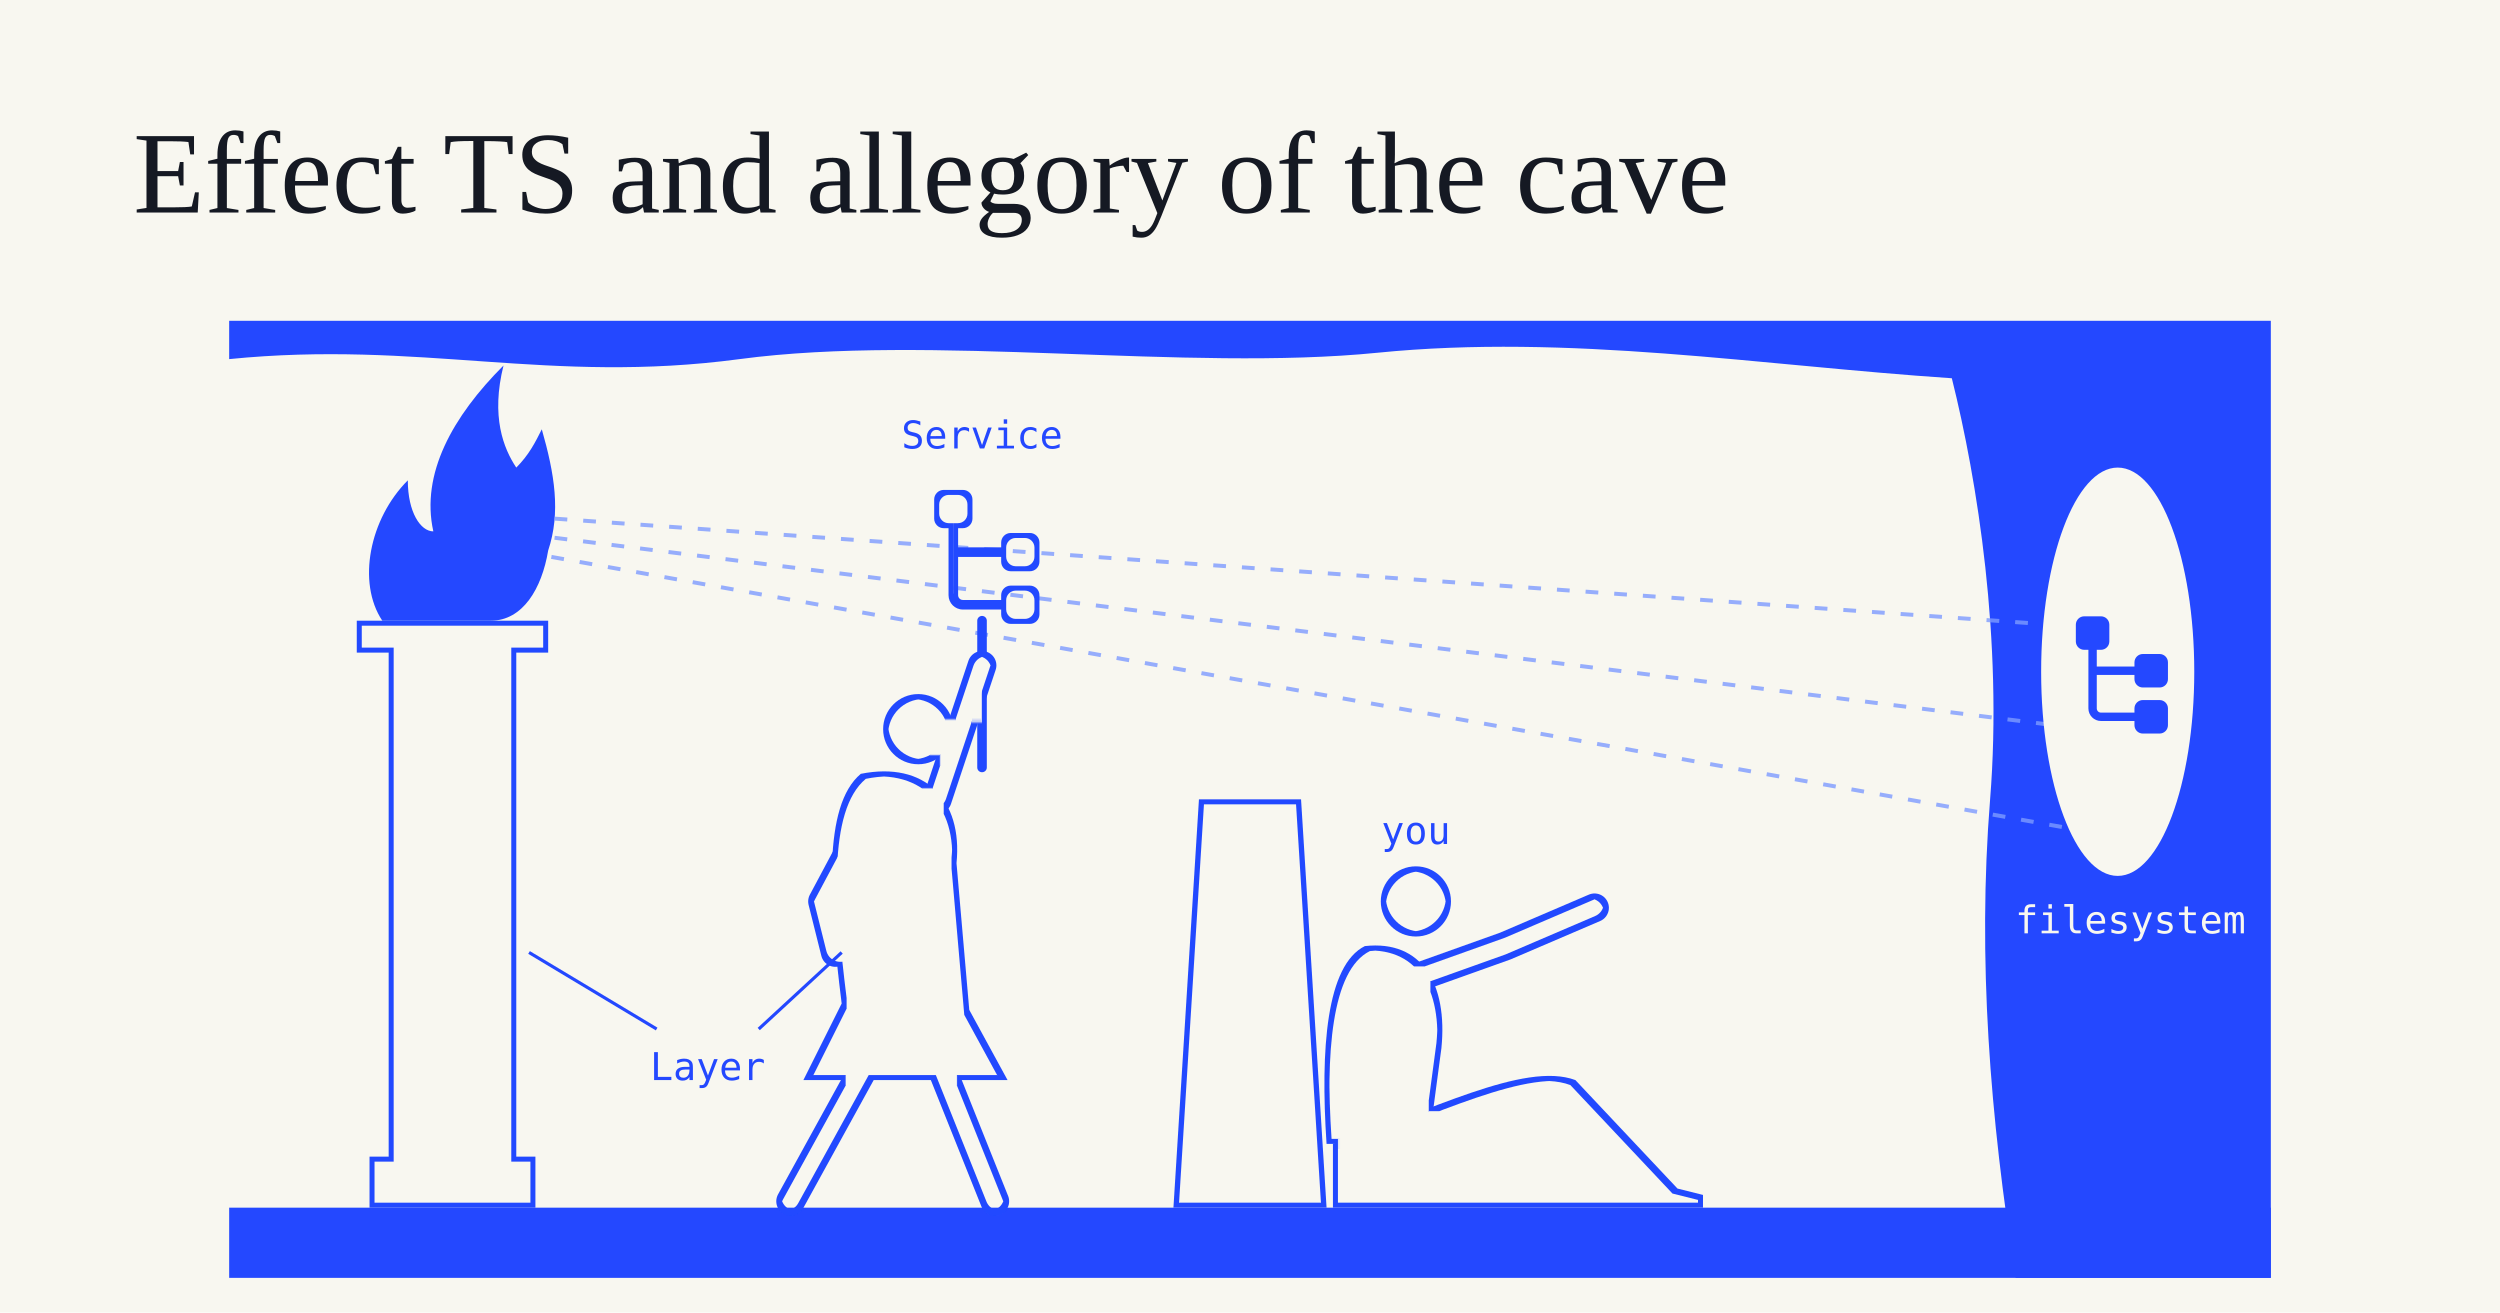
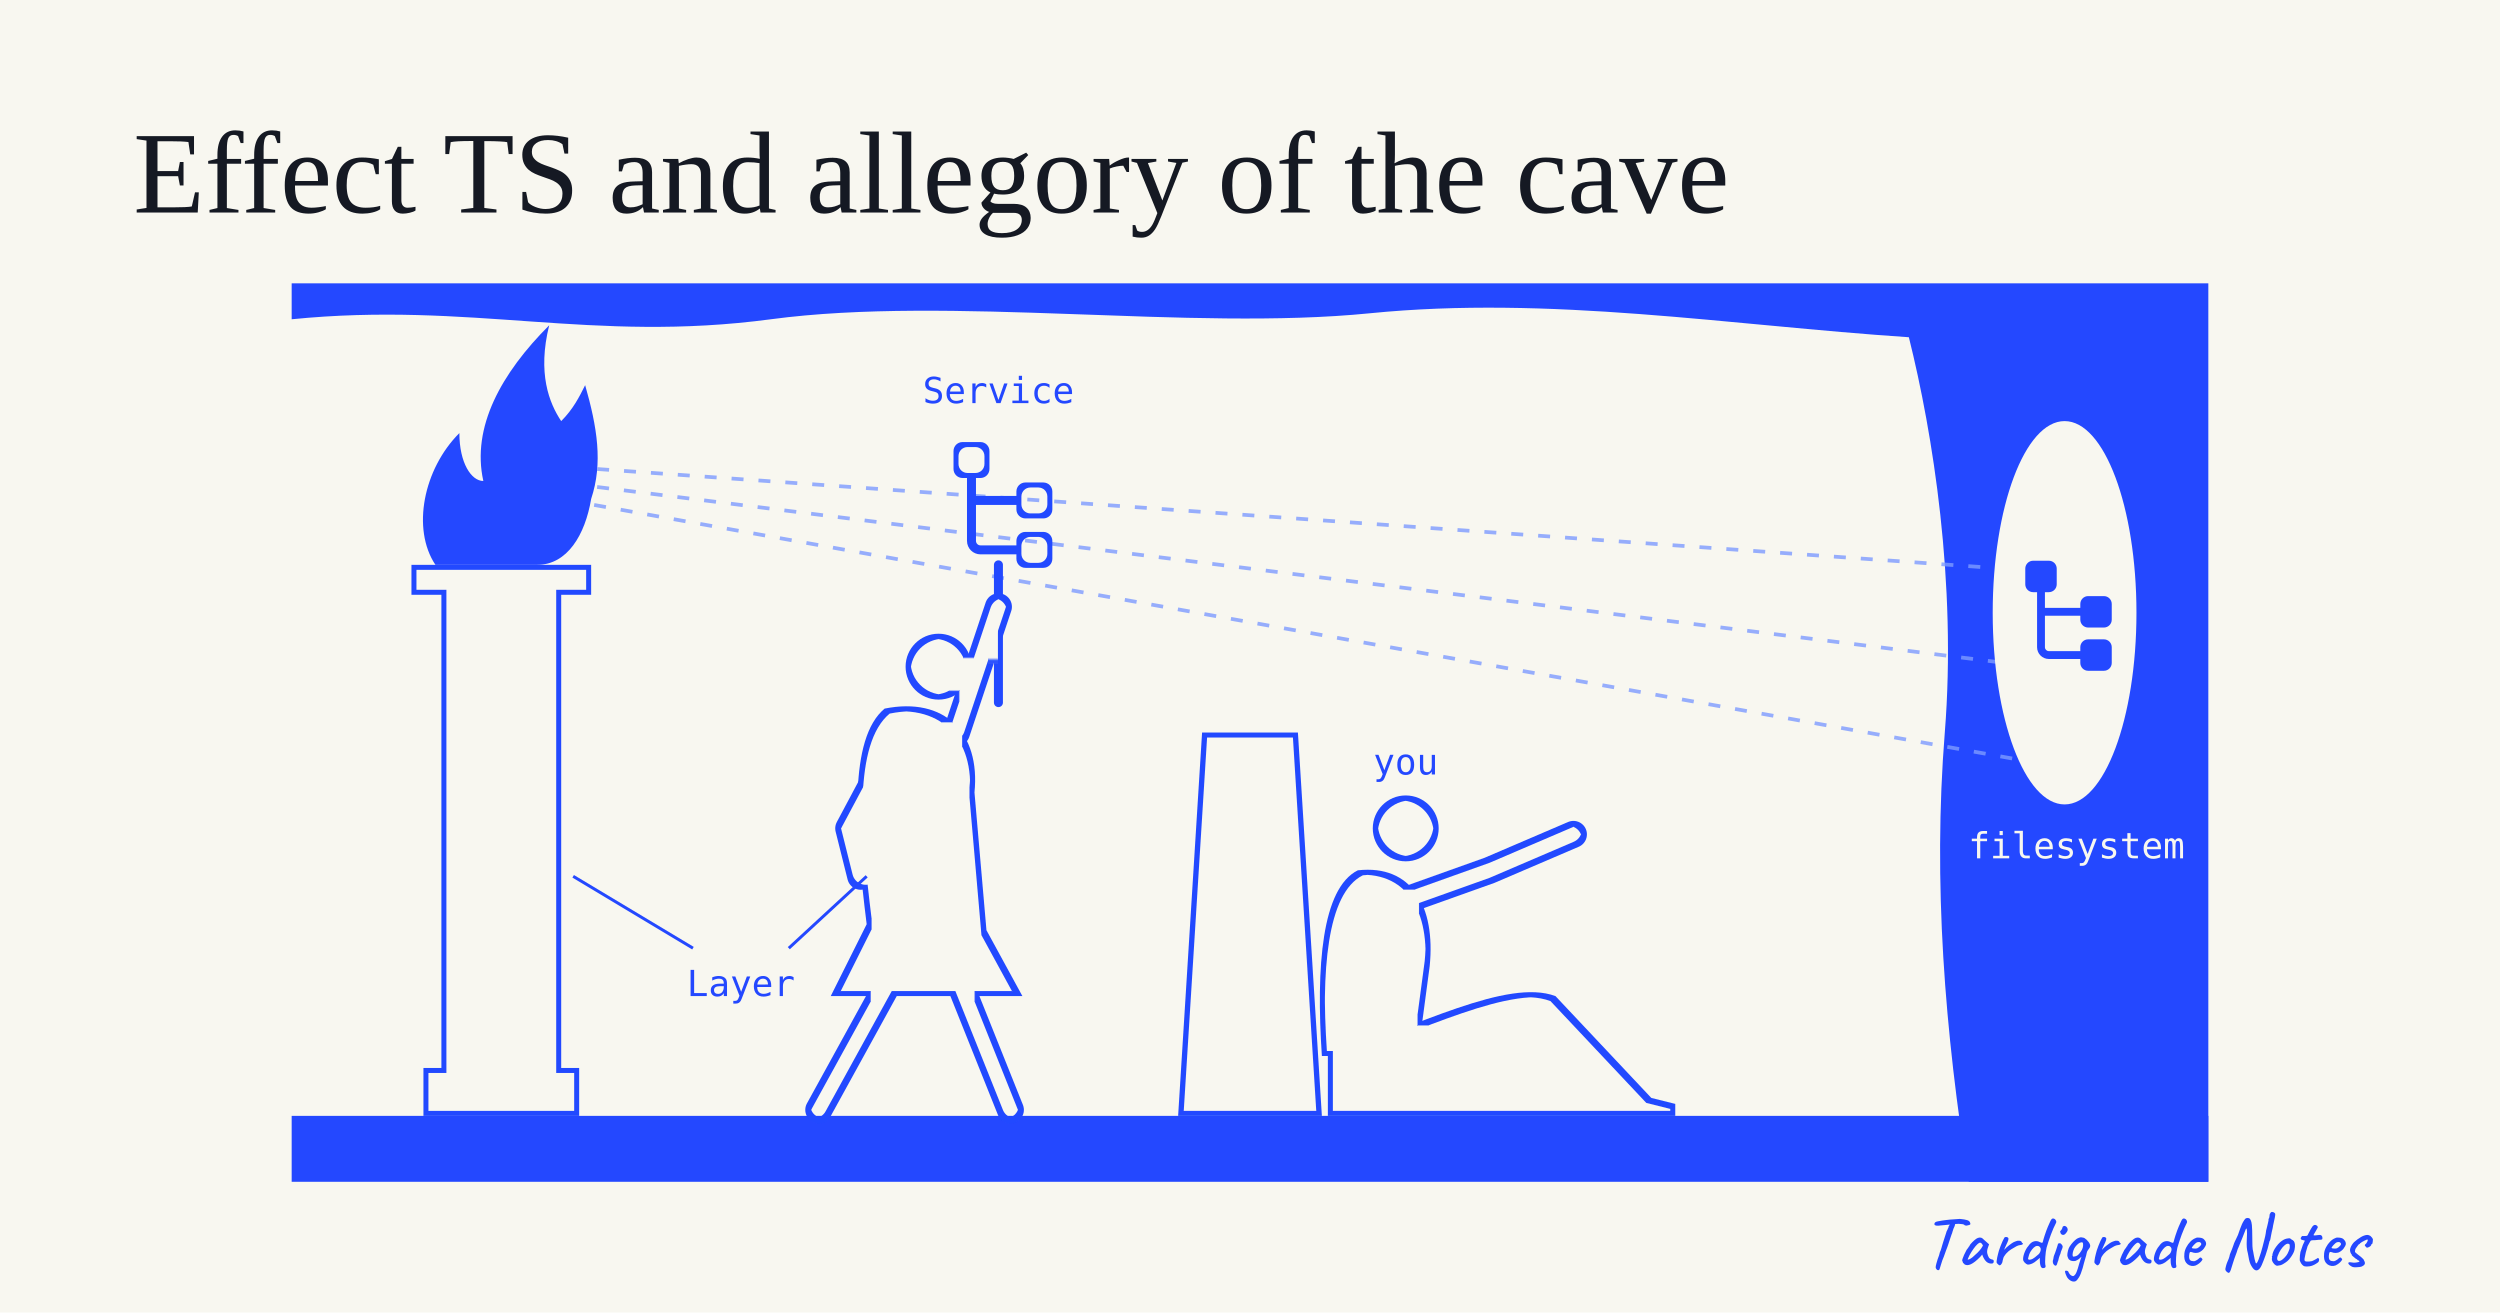
<svg xmlns="http://www.w3.org/2000/svg" width="1200" height="630" viewBox="0 0 1200 630">
  <rect width="1200" height="630" fill="#f8f7f0" />
  <style>
.cave-ink path,.cave-object path,.cave-object circle,.cave-flame{fill:#2448ff}
.cave-object .cave-stick,.cave-object .cave-limb{fill:none;stroke:#2448ff;stroke-linecap:round;stroke-linejoin:round}
.cave-stick{stroke-width:3}.cave-limb{stroke-width:9}
.cave-outline-ink{flood-color:#2448ff}.cave-shape{color:#2448ff}.cave-light{fill:#f8f7f0}
.cave-rays{fill:none;stroke:#7d9bff;stroke-width:1.25;stroke-dasharray:4 5;opacity:.8}
.cave-labels text{fill:#2448ff;font:12px monospace}.cave-labels path{fill:none;stroke:#2448ff;stroke-width:1}
.cave-labels .cave-label-on-rock{fill:#f8f7f0}
</style>
  <text x="64" y="102" fill="#151923" font-family="Georgia,Times New Roman,serif" font-size="56" font-weight="400">Effect TS and allegory of the cave</text>
-   <svg x="110" y="154" width="980" height="459.375" class="cave-diagram" viewBox="0 0 640 300" role="img" aria-label="Plato's cave. A torch burns on a column. A carrier holds a file tree up on a stick behind a low wall, and its shadow falls on the cave wall, where a seated prisoner points at it.">
+   <svg x="140" y="136" width="920" height="431.25" class="cave-diagram" viewBox="0 0 640 300" role="img" aria-label="Plato's cave. A torch burns on a column. A carrier holds a file tree up on a stick behind a low wall, and its shadow falls on the cave wall, where a seated prisoner points at it.">
    <defs>
      <filter id="_R_0_">
        <feMorphology in="SourceAlpha" operator="erode" radius="1.5" result="inner" />
        <feComposite in="SourceAlpha" in2="inner" operator="out" result="edge" />
        <feFlood class="cave-outline-ink" />
        <feComposite in2="edge" operator="in" />
      </filter>
    </defs>
    <g class="cave-ink">
      <path d="M0 0H640V300H560C552 250 548 200 552 150C556 100 548 50 540 18C480 14 420 4 360 10S220 4 160 12 60 6 0 12Z" />
      <path d="M0 278H640V300H0Z" />
    </g>
    <path class="cave-flame" d="M48 94C40 82 44 62 56 50C56 60 60 66 64 66C60 48 70 30 86 14C82 30 86 40 90 46C94 42 96 38 98 34C102 48 104 60 100 72C98 84 92 94 82 94Z" />
    <path class="cave-rays" d="M102 62L582 96M102 68L582 128M101 74L582 160" />
    <ellipse class="cave-light" cx="592" cy="110" rx="24" ry="64" />
    <svg width="42" height="42" fill="currentColor" viewBox="0 0 256 256" class="cave-shape" x="571" y="90">
      <path d="M160,136v-8H88v64a8,8,0,0,0,8,8h64v-8a16,16,0,0,1,16-16h32a16,16,0,0,1,16,16v32a16,16,0,0,1-16,16H176a16,16,0,0,1-16-16v-8H96a24,24,0,0,1-24-24V80H64A16,16,0,0,1,48,64V32A16,16,0,0,1,64,16H96a16,16,0,0,1,16,16V64A16,16,0,0,1,96,80H88v32h72v-8a16,16,0,0,1,16-16h32a16,16,0,0,1,16,16v32a16,16,0,0,1-16,16H176A16,16,0,0,1,160,136Z" />
    </svg>
    <g class="cave-object" filter="url(#_R_0_)">
      <path d="M44 278V262H96V278ZM50 262V104H90V262ZM40 104V94H100V104Z" />
      <path d="M296 278L304 150H336L344 278Z" />
      <path class="cave-stick" d="M236 140V94" />
      <svg width="48" height="48" fill="currentColor" viewBox="0 0 256 256" class="cave-shape" x="212" y="50">
        <path d="M160,136v-8H88v64a8,8,0,0,0,8,8h64v-8a16,16,0,0,1,16-16h32a16,16,0,0,1,16,16v32a16,16,0,0,1-16,16H176a16,16,0,0,1-16-16v-8H96a24,24,0,0,1-24-24V80H64A16,16,0,0,1,48,64V32A16,16,0,0,1,64,16H96a16,16,0,0,1,16,16V64A16,16,0,0,1,96,80H88v32h72v-8a16,16,0,0,1,16-16h32a16,16,0,0,1,16,16v32a16,16,0,0,1-16,16H176A16,16,0,0,1,160,136Z" />
      </svg>
      <g transform="translate(210 278)">
        <circle cx="6" cy="-150" r="11" />
        <path d="M-12-136C8-140 20-128 18-108L22-62 34-40H-30L-18-64C-22-96-24-126-12-136Z" />
        <path class="cave-limb" d="M12-128 26-170M-8-126-24-96-20-80M-12-42-34-2M14-42 30-2" />
      </g>
      <g transform="translate(366 278)">
        <circle cx="6" cy="-96" r="11" />
        <path d="M-10-82C8-84 16-70 14-50L10-20H-22C-24-50-22-76-10-82Z" />
        <path d="M-20-20C10-30 40-46 56-40L88-6 96-4V0H-20Z" />
        <path class="cave-limb" d="M6-72 34-82 62-94M-8-70-18-40-14-22" />
      </g>
    </g>
    <g class="cave-labels">
      <text x="236" y="40" text-anchor="middle">Service</text>
      <path d="M134 222L94 198M166 222L192 198" />
      <text x="150" y="238" text-anchor="middle">Layer</text>
      <text class="cave-label-on-rock" x="596" y="192" text-anchor="middle">filesystem</text>
      <text x="372" y="164" text-anchor="middle">you</text>
    </g>
  </svg>
+   <g fill="#2448ff" transform="translate(922.412 608) scale(0.036 -0.036)" role="img" aria-label="Tardigrade Notes">
+     <path d="M218 -47Q206.667 -47.333 196 -32.667Q185.333 -18.0 186.333 -6.0Q187.333 10.0 195.333 40.0Q203.333 70.0 213.333 101.0Q223.333 132.0 231.333 150.0Q235.333 166.0 238.833 178.5Q242.333 191.0 243.333 195.0Q246.333 199.0 252.833 216.0Q259.333 233.0 263.333 249.0Q265.333 257.0 271.833 279.5Q278.333 302.0 287.833 332.0Q297.333 362.0 306.833 391.0Q316.333 420.0 323.333 442.0Q330.333 464.0 332.333 471.0Q340.333 483.0 344.333 494.0Q348.333 505.0 349.333 509.0Q355.333 513.0 356.333 519.5Q357.333 526.0 357.333 530.0Q357.333 535.0 360.833 538.0Q364.333 541.0 364.333 545.0Q368.333 548.0 369.333 551.667Q370.333 555.334 375.333 560.334L380.333 583.0L449.333 584.0Q447.333 572.0 443.333 554.5Q439.333 537.0 424.333 508.0Q419.333 488.0 412.833 472.0Q406.333 456.0 407.333 451.0Q405.333 449.0 398.833 431.0Q392.333 413.0 383.833 387.0Q375.333 361.0 366.833 335.0Q358.333 309.0 351.833 289.5Q345.333 270.0 343.333 265.0Q335.333 249.0 325.333 218.0Q315.333 187.0 295.333 134.0Q287.333 118.0 275.833 86.0Q264.333 54.0 257.333 28.0Q246.333 -11.0 240.5 -27Q234.666 -43 230.333 -45.167Q226 -47.333 218 -47ZM226.333 546.334Q194 544.334 180.167 551.667Q166.333 559.0 170.333 575.0Q173.333 587.0 183.833 593.833Q194.333 600.667 217.333 604.667Q228.333 606.667 245.833 609.667Q263.333 612.667 279.333 615.667Q312.333 619.667 333.833 622.667Q355.333 625.667 378.333 627.667Q401.333 629.667 436.333 631.667Q465.333 633.667 485.833 635.167Q506.333 636.667 506.333 636.667Q509.333 636.667 527.333 634.667Q545.333 632.667 566.333 629.667Q587.333 626.667 597.333 622.667Q620.333 617.667 632 607.333Q643.666 597.0 647.666 580.0Q650.666 568.0 647.666 564.167Q644.666 560.333 636.666 556.333Q613.666 549.333 601.5 547.834Q589.333 546.334 575.333 551.334Q570.333 556.334 563.833 560.334Q557.333 564.334 541.833 566.834Q526.333 569.334 493.333 571.334Q465.333 568.334 444.333 568.334Q423.333 568.334 423.333 563.334L364.333 560.334L315.333 555.334Q305.333 554.334 287.333 552.834Q269.333 551.334 252.333 549.834Q235.333 548.334 226.333 546.334ZM570.666 31Q566.666 39 558.166 44.667Q549.667 50.333 549.667 54.333Q549.667 58.333 547.833 64.167Q546 70.0 542 74.0Q537 80.0 543.667 102.167Q550.333 124.333 565.0 156.667Q579.667 189 598.667 224Q606.667 232 614.667 245Q622.667 258 626.667 262Q626.667 266 629.667 269.5Q632.667 273 636.667 273L639.333 282.333Q640 287 649.769 299Q659.539 311 673.936 325.5Q688.333 340 703.458 353.363Q718.583 366.727 728.666 372.666Q749.666 386.666 772.166 388.333Q794.666 390 810.666 377Q813.666 374 821.833 366.333Q830 358.667 840.833 349.333Q851.666 340.0 861.666 331.0L898.666 298.0L880.86 248.0Q867.999 208.0 874.416 178.0Q880.833 148.0 893.666 126.0Q898.666 115.0 911.833 106.333Q925 97.667 939 95.667Q947 94.667 954 89.667Q961 84.667 961 73.667Q961 59 955.5 51.5Q950 44 940 42Q907 38 878 55Q849 72.001 825 118.001Q821 124.001 814.5 140.501Q808 157.001 807 162.001Q803 157.001 793.5 145.501Q784 134 778 128Q707 56 655.75 32.5Q604.501 9 570.666 31ZM612.999 96Q615.332 91 634.666 98.833Q653.999 106.666 678.999 126.666Q712.999 155.666 743.333 185.333Q773.667 215 794.667 245L816.667 281Q806.667 304 796.333 312Q786 320 778 320Q765 320 742 298.5Q718.999 277.0 692.166 239.833Q665.333 202.666 638.666 155Q627.666 134.333 620.333 115.166Q612.999 96 612.999 96ZM1017.0 32.333Q1008.0 39.333 1002.167 47.667Q996.334 56.0 999.334 76.0Q1002.334 104.0 1007.334 125.5Q1012.334 147.0 1019.334 175.0Q1021.334 187.0 1030.429 216.0Q1039.525 245.0 1052.929 279.0Q1066.334 313.0 1080 343.5Q1093.667 374.0 1103.667 389.0Q1112.667 396.333 1127.5 395.667Q1142.333 395 1150.333 387Q1161.333 378 1155 355.5Q1148.667 333 1125.333 285.333Q1115.666 263.333 1109.166 249.833Q1102.666 236.333 1102.333 231.833Q1102 227.333 1109.0 231Q1115.0 242 1131.0 256.5Q1147.0 271 1165.0 285Q1183.0 299 1199.0 310Q1215.0 321 1221.0 324Q1229.0 329 1239.5 332.5Q1250.0 336 1254.0 338Q1277.0 349 1302.167 346.167Q1327.333 343.333 1333.333 328.333Q1334.333 320.333 1339.833 316.333Q1345.333 312.333 1345.333 312.333Q1349.333 312.333 1349.833 309.333Q1350.333 306.333 1350.333 306.333Q1350.333 299.333 1338.833 294Q1327.333 288.667 1311.333 287.667Q1298.333 286.667 1288.333 282.667Q1278.333 278.667 1264.333 272.667Q1226.333 250.667 1193.167 231Q1160 211.333 1128 176.333Q1121 168.333 1113.667 158.667Q1106.333 149.0 1098.333 136.0Q1093.333 131.0 1088.333 114.0Q1083.333 97.0 1079.833 81.5Q1076.333 66.0 1076.333 63.0Q1076.333 63.0 1073.333 53.5Q1070.333 44.0 1063.333 35.0Q1051.333 19.0 1042.167 17.667Q1033.0 16.333 1017.0 32.333ZM1624 -19.0Q1611 -22.0 1601.167 -14.5Q1591.333 -7 1587 4.667Q1579.667 25.333 1576.833 48.5Q1574 71.667 1575 92.001L1576 117.334L1536.333 84.334Q1502.333 53.667 1471.5 40.501Q1440.667 27.334 1416.667 27.334Q1405.667 29.334 1393.167 37.5Q1380.667 45.667 1370.833 56.833Q1361 68.0 1356 78.0Q1350 92.0 1352.5 116.333Q1355 140.667 1364.5 169.667Q1374 198.667 1388.5 226.667Q1403 254.667 1422 275.667Q1455 325.667 1496.667 337.166Q1538.333 348.666 1575.666 327Q1599 316.666 1606 318Q1613 319.333 1617 337.667Q1621 353.667 1625.333 369.333Q1629.667 385.0 1638.667 413.0Q1663.667 489.0 1682.167 532.0Q1700.667 575.0 1715.667 607.0Q1726.667 630.0 1735.333 636.667Q1744 643.333 1752 642.333Q1763 642.333 1774.5 634.333Q1785.999 626.333 1790.999 612.333Q1794.999 603.333 1794.499 595.667Q1793.999 588.0 1787.999 577.0Q1774.999 553.0 1757.499 513.5Q1739.999 474.0 1722.499 427.0Q1704.999 380.0 1689.999 334.0Q1674.999 288.0 1664.999 253.0Q1658.999 231.0 1654.833 197.0Q1650.666 163.0 1648.166 127.5Q1645.666 92.0 1645.666 64.5Q1645.666 37.0 1647.666 29.0Q1653.666 9.0 1651.333 -1.0Q1649 -11.0 1642 -14.5Q1635 -18.0 1624 -19.0ZM1456.333 95.333Q1470.333 99 1483 106.666Q1495.666 114.333 1510.666 125.333Q1540.666 148.333 1559.833 166.667Q1579 185 1586.333 219.333Q1589.333 237 1584.167 248.334Q1579.0 259.667 1567.333 269.667Q1555.667 278 1536.333 276.5Q1517 275 1495 255Q1471 233 1450.333 198.667Q1429.666 164.333 1418.666 110.333Q1416.666 100.333 1425 95Q1433.333 89.667 1456.333 95.333ZM1762.333 27Q1754.333 35 1750.833 48.334Q1747.333 61.667 1748.333 74.833Q1749.333 88.0 1753.333 96.0Q1753.333 104.0 1755.833 108.5Q1758.333 113.0 1757.333 117.0Q1756.333 121.0 1759.333 131.0Q1762.333 141.0 1765.333 150.0Q1772.333 166.0 1780.667 189.5Q1789 213 1796.667 236.5Q1804.333 260 1809.667 277.166Q1815.0 294.333 1816.0 298.333Q1816.0 310.333 1832.0 311.333Q1844.0 315.333 1853.666 308.333Q1863.333 301.333 1873.333 285.333Q1881.333 277.333 1879.333 262.333Q1877.333 247.333 1866.333 223.333Q1862.333 215.333 1856.833 199.167Q1851.333 183.0 1849.333 171.0Q1845.333 163.0 1839.833 148.5Q1834.333 134.0 1830.333 121.0Q1828.333 116.0 1826.333 105.167Q1824.333 94.333 1821.333 82.667Q1818.333 71 1813.333 63Q1804.333 22 1791.833 15Q1779.333 8 1762.333 27ZM1863 431.334Q1856 437.334 1851.5 447.5Q1847 457.667 1846.167 466.334Q1845.333 475 1848 475.667Q1856.667 480.0 1866.5 496.667Q1876.334 513.333 1878.0 526.333Q1878.667 530 1881.833 534.167Q1885 538.333 1889 539.333Q1901 547.333 1915.833 540.667Q1930.666 534 1940.666 518Q1949.666 499 1945.833 484Q1942 469 1924 447Q1909 427 1893 423.834Q1877 420.667 1863 431.334ZM2052 -194Q2024 -205 1993.5 -190.5Q1963 -176 1941 -145Q1937 -139 1930.667 -125.5Q1924.333 -112 1918.833 -97.333Q1913.333 -82.667 1911.5 -71.667Q1909.667 -60.667 1912.667 -58.667Q1916 -53 1925.333 -53Q1934.667 -53.001 1943.666 -56.834Q1952.666 -60.667 1954.666 -66.667Q1957.666 -73.667 1963 -83.501Q1968.333 -93.334 1975.166 -101.501Q1982 -109.667 1986 -112.001Q2002.333 -123.667 2012.667 -125.167Q2023 -126.667 2030 -121.667Q2047 -108.667 2057.167 -88.834Q2067.333 -69 2081.333 -25Q2092.333 12 2102.667 48.667Q2113 85.334 2122 108.334Q2125 120.334 2129.5 128.834Q2134 137.334 2138 141.334H2144Q2122 127.334 2105.667 110.667Q2089.333 94 2063.333 83Q2057.333 76 2033.833 74.5Q2010.333 73 1988.333 80Q1974.333 88 1967.167 93.5Q1960 99 1955.833 107.333Q1951.667 115.667 1945.667 130.667Q1938.667 145.667 1943.667 179.667Q1948.667 213.667 1961.667 247.667Q1973.667 272.667 1996.667 301.667Q2019.667 330.667 2045.667 354.167Q2071.667 377.667 2092.667 383.667Q2100.667 387.667 2113.667 390.5Q2126.666 393.333 2144.666 388.333Q2161.666 386.333 2170.666 380.833Q2179.666 375.333 2199.666 358.333Q2212.666 345.333 2224.666 329.833Q2236.666 314.333 2241.666 300.333Q2248.666 285.333 2246.333 271.167Q2243.999 257 2233.999 244Q2224.999 231 2214.999 218Q2204.999 205 2199.999 182Q2194.999 152 2182.999 114.5Q2171 77 2163 45L2147 -17Q2122 -102 2097 -142.5Q2072 -183 2052 -194ZM2021 134Q2041 135 2057.833 140.833Q2074.666 146.667 2090.333 161.833Q2106 177.0 2123 203.0Q2140 227.0 2147 251.333Q2154 275.667 2152 300.667Q2151 316.667 2145.667 321.667Q2140.333 326.667 2127.333 324.667Q2108.333 321.667 2088 305.833Q2067.666 290 2047.666 264Q2032.666 244 2022.666 216Q2012.666 186 2011.833 162Q2011 138 2021 134ZM2321.0 32.333Q2312.0 39.333 2306.167 47.667Q2300.334 56.0 2303.334 76.0Q2306.334 104.0 2311.334 125.5Q2316.334 147.0 2323.334 175.0Q2325.334 187.0 2334.429 216.0Q2343.525 245.0 2356.929 279.0Q2370.334 313.0 2384 343.5Q2397.667 374.0 2407.667 389.0Q2416.667 396.333 2431.5 395.667Q2446.333 395 2454.333 387Q2465.333 378 2459 355.5Q2452.667 333 2429.333 285.333Q2419.666 263.333 2413.166 249.833Q2406.666 236.333 2406.333 231.833Q2406 227.333 2413.0 231Q2419.0 242 2435.0 256.5Q2451.0 271 2469.0 285Q2487.0 299 2503.0 310Q2519.0 321 2525.0 324Q2533.0 329 2543.5 332.5Q2554.0 336 2558.0 338Q2581.0 349 2606.167 346.167Q2631.333 343.333 2637.333 328.333Q2638.333 320.333 2643.833 316.333Q2649.333 312.333 2649.333 312.333Q2653.333 312.333 2653.833 309.333Q2654.333 306.333 2654.333 306.333Q2654.333 299.333 2642.833 294Q2631.333 288.667 2615.333 287.667Q2602.333 286.667 2592.333 282.667Q2582.333 278.667 2568.333 272.667Q2530.333 250.667 2497.167 231Q2464 211.333 2432 176.333Q2425 168.333 2417.667 158.667Q2410.333 149.0 2402.333 136.0Q2397.333 131.0 2392.333 114.0Q2387.333 97.0 2383.833 81.5Q2380.333 66.0 2380.333 63.0Q2380.333 63.0 2377.333 53.5Q2374.333 44.0 2367.333 35.0Q2355.333 19.0 2346.167 17.667Q2337.0 16.333 2321.0 32.333ZM2674.666 31Q2670.666 39 2662.166 44.667Q2653.667 50.333 2653.667 54.333Q2653.667 58.333 2651.833 64.167Q2650 70.0 2646 74.0Q2641 80.0 2647.667 102.167Q2654.333 124.333 2669.0 156.667Q2683.667 189 2702.667 224Q2710.667 232 2718.667 245Q2726.667 258 2730.667 262Q2730.667 266 2733.667 269.5Q2736.667 273 2740.667 273L2743.333 282.333Q2744 287 2753.769 299Q2763.539 311 2777.936 325.5Q2792.333 340 2807.458 353.363Q2822.583 366.727 2832.666 372.666Q2853.666 386.666 2876.166 388.333Q2898.666 390 2914.666 377Q2917.666 374 2925.833 366.333Q2934 358.667 2944.833 349.333Q2955.666 340.0 2965.666 331.0L3002.666 298.0L2984.86 248.0Q2971.999 208.0 2978.416 178.0Q2984.833 148.0 2997.666 126.0Q3002.666 115.0 3015.833 106.333Q3029 97.667 3043 95.667Q3051 94.667 3058 89.667Q3065 84.667 3065 73.667Q3065 59 3059.5 51.5Q3054 44 3044 42Q3011 38 2982 55Q2953 72.001 2929 118.001Q2925 124.001 2918.5 140.501Q2912 157.001 2911 162.001Q2907 157.001 2897.5 145.501Q2888 134 2882 128Q2811 56 2759.75 32.5Q2708.501 9 2674.666 31ZM2716.999 96Q2719.332 91 2738.666 98.833Q2757.999 106.666 2782.999 126.666Q2816.999 155.666 2847.333 185.333Q2877.667 215 2898.667 245L2920.667 281Q2910.667 304 2900.333 312Q2890 320 2882 320Q2869 320 2846 298.5Q2822.999 277.0 2796.166 239.833Q2769.333 202.666 2742.666 155Q2731.666 134.333 2724.333 115.166Q2716.999 96 2716.999 96ZM3368 -19.0Q3355 -22.0 3345.167 -14.5Q3335.333 -7 3331 4.667Q3323.667 25.333 3320.833 48.5Q3318 71.667 3319 92.001L3320 117.334L3280.333 84.334Q3246.333 53.667 3215.5 40.501Q3184.667 27.334 3160.667 27.334Q3149.667 29.334 3137.167 37.5Q3124.667 45.667 3114.833 56.833Q3105 68.0 3100 78.0Q3094 92.0 3096.5 116.333Q3099 140.667 3108.5 169.667Q3118 198.667 3132.5 226.667Q3147 254.667 3166 275.667Q3199 325.667 3240.667 337.166Q3282.333 348.666 3319.666 327Q3343 316.666 3350 318Q3357 319.333 3361 337.667Q3365 353.667 3369.333 369.333Q3373.667 385.0 3382.667 413.0Q3407.667 489.0 3426.167 532.0Q3444.667 575.0 3459.667 607.0Q3470.667 630.0 3479.333 636.667Q3488 643.333 3496 642.333Q3507 642.333 3518.5 634.333Q3529.999 626.333 3534.999 612.333Q3538.999 603.333 3538.499 595.667Q3537.999 588.0 3531.999 577.0Q3518.999 553.0 3501.499 513.5Q3483.999 474.0 3466.499 427.0Q3448.999 380.0 3433.999 334.0Q3418.999 288.0 3408.999 253.0Q3402.999 231.0 3398.833 197.0Q3394.666 163.0 3392.166 127.5Q3389.666 92.0 3389.666 64.5Q3389.666 37.0 3391.666 29.0Q3397.666 9.0 3395.333 -1.0Q3393 -11.0 3386 -14.5Q3379 -18.0 3368 -19.0ZM3200.333 95.333Q3214.333 99 3227 106.666Q3239.666 114.333 3254.666 125.333Q3284.666 148.333 3303.833 166.667Q3323 185 3330.333 219.333Q3333.333 237 3328.167 248.334Q3323.0 259.667 3311.333 269.667Q3299.667 278 3280.333 276.5Q3261 275 3239 255Q3215 233 3194.333 198.667Q3173.666 164.333 3162.666 110.333Q3160.666 100.333 3169 95Q3177.333 89.667 3200.333 95.333ZM3679.666 30Q3655.667 12.334 3626.167 9.5Q3596.667 6.667 3569.667 18.167Q3542.667 29.667 3525.334 53.334Q3510.667 72.334 3504.333 100.834Q3498 129.334 3502.667 176.334Q3506.667 217.667 3528.833 259.667Q3551 301.667 3583 334.333Q3615 367 3648.667 379.333Q3663.333 387.667 3675.167 388.166Q3687 388.666 3709.666 386.666Q3732.666 383.666 3746.333 376.833Q3759.999 370 3767.333 360Q3782.666 344.667 3787.666 330Q3792.666 315.333 3792.333 301.333Q3787.999 276 3763.166 242.667Q3738.333 209.334 3696.999 190Q3676.666 183 3651.666 183Q3626.666 183 3602 193.667Q3581.333 200.667 3574.833 190.334Q3568.333 180 3565.333 143.667Q3563.333 112.333 3572.166 96.166Q3581 80 3598.333 76.333Q3619.333 72.333 3630.333 72.5Q3641.333 72.666 3657.666 81.666Q3671 90 3676.166 93Q3681.333 96 3685.5 99.666Q3689.666 103.333 3698 111Q3704.333 117 3708.666 119.666Q3713 122.333 3718 122.333Q3725 122 3730.999 115.333Q3736.999 108.667 3740.666 104Q3747.333 101.334 3740.333 88.5Q3733.333 75.667 3717.166 59.5Q3701 43.334 3679.666 30ZM3674.667 245.667Q3684.333 250 3696.833 260Q3709.333 270 3718.667 281.833Q3728 293.667 3728 301.333Q3728 314.333 3714.5 323.333Q3701 332.333 3676 326Q3666 323.333 3653 312.667Q3640 302.0 3628 288.833Q3616 275.667 3608.333 264.833Q3600.666 254 3601 250.667Q3604.333 245.667 3617.666 243Q3631 240.333 3647.5 241.0Q3664 241.667 3674.667 245.667ZM4069.333 -69.666Q4056 -58.666 4051.667 -48.666Q4047.333 -38.667 4049.5 -25.667Q4051.667 -12.667 4056.667 6.333Q4064.667 38.333 4074.167 59.833Q4083.667 81.333 4093.167 104.833Q4102.667 128.333 4109.667 165.333Q4125.667 202.333 4138.167 235.333Q4150.667 268.333 4157.667 289.333Q4164.667 310.333 4164.667 310.333Q4165.667 314.333 4173.472 331.333Q4181.277 348.333 4193.472 372.833Q4205.667 397.333 4216.667 422.333Q4233.667 470.333 4245.632 504.465Q4257.597 538.597 4270.132 566.299Q4282.667 594 4300.667 621Q4312.667 642 4330.666 647.333Q4348.666 652.667 4364.999 645.5Q4381.333 638.333 4387.333 618.333Q4392.333 608.333 4395.833 594.667Q4399.333 581 4402.499 554.833Q4405.666 528.667 4406.666 480.667Q4408.666 423.667 4408.166 370.833Q4407.666 318 4409.833 273.333Q4411.999 228.666 4420.999 195.666Q4423.999 177.666 4428.659 152.166Q4433.319 126.666 4438.826 101.666Q4444.333 76.666 4449.999 59.833Q4455.666 42.999 4459.666 42.999Q4464.666 42.999 4472.5 54.499Q4480.333 66 4493 98Q4505.666 130 4524 191Q4542.333 252.0 4566.333 350.0Q4571.333 367.0 4579.833 405.0Q4588.333 443.0 4592.333 482.0Q4599.333 507.0 4606.333 537.0Q4613.333 567.0 4618.833 590.0Q4624.333 613.0 4624.333 616.0Q4624.333 623.0 4624.833 628.0Q4625.333 633.0 4624.333 638.0Q4629.333 638.0 4633.333 651.5Q4637.333 665.0 4637.333 675.0Q4637.333 692.0 4641.833 702.5Q4646.333 713.0 4651.333 718.0Q4657 730 4670.833 729.833Q4684.666 729.666 4697.666 722.166Q4710.666 714.667 4713.666 703.0Q4715.666 692.0 4708.166 653.5Q4700.666 615.0 4685.666 550.0Q4685.666 539.0 4679.666 514.0Q4673.666 489.0 4667.166 461.0Q4660.666 433.0 4657.666 413.0Q4653.666 387.0 4648.666 364.5Q4643.666 342.0 4638.666 343.0Q4612.666 230.0 4584.166 150.5Q4555.666 71.0 4533.666 21.0Q4509.666 -34.0 4478.166 -46.833Q4446.666 -59.667 4414.666 -18.667Q4395.666 7.333 4384.055 32.692Q4372.444 58.05 4365.055 92.359Q4357.666 126.667 4349 178Q4337 219.333 4334.5 260.834Q4332 302.334 4334 346.167Q4336 390 4337.667 438Q4337.333 489 4333.5 503Q4329.667 517 4320.667 498.334Q4311.667 479.667 4294.667 432.333Q4287.667 413 4276.833 386.5Q4266 360 4255.366 334.046Q4244.733 308.093 4237 288.995Q4229.266 269.897 4227.333 265.0Q4221.333 253.0 4213.333 233.5Q4205.333 214.0 4200.333 192.0Q4164.333 98.0 4146.833 38.167Q4129.333 -21.666 4121.333 -43.666Q4111.333 -71.666 4101.166 -80Q4091 -88.333 4069.333 -69.666ZM4742.667 12.333Q4729.667 12.333 4722.167 17.333Q4714.667 22.333 4703.667 31.333Q4684.667 51.333 4675.5 71.333Q4666.333 91.333 4669.333 108.333Q4672.333 116.333 4671.833 123.833Q4671.333 131.333 4671.333 131.333Q4666.333 136.333 4668.333 137.833Q4670.333 139.333 4672.333 143.333Q4678.333 143.333 4676.333 154.333Q4674.333 162.333 4683.834 189.167Q4693.334 216.0 4708.334 240.0Q4714.334 250.0 4726.334 266.5Q4738.334 283.0 4752.834 299.5Q4767.334 316.0 4779.334 326.0Q4804.334 347.0 4824.167 358Q4844 369 4866 374Q4888 379 4901.5 379Q4915 379 4930 363Q4953 353 4963.166 338Q4973.333 323.0 4976.333 296.0Q4979.333 266.0 4971.333 225.833Q4963.333 185.667 4923.333 128.667Q4898.333 92.667 4876.333 74.334Q4854.333 56 4825.333 39Q4804.333 25 4785 19.667Q4765.667 14.333 4742.667 12.333ZM4840.667 123.667Q4864 148.0 4876.833 171.667Q4889.667 195.333 4902 230.333Q4906 239.667 4907.167 255.334Q4908.333 271 4907 285.167Q4905.667 299.334 4899.667 301.334Q4888.667 308.334 4874.333 305.5Q4860 302.667 4842 288Q4811.333 262.334 4787.5 225.833Q4763.666 189.333 4745.666 141.0Q4734.666 108.666 4743.166 90.166Q4751.666 71.666 4777.166 77.833Q4802.666 83.999 4840.667 123.667ZM5106.333 4.333Q5095.333 6.333 5083.334 16.5Q5071.334 26.667 5062.167 39.833Q5053 53.0 5050 63.0Q5050 65.0 5047.5 68.0Q5045 71.0 5045 71.0Q5041 74.0 5040.5 97.5Q5040 121.0 5043 150.0Q5046 179.0 5050 196.0Q5055 212.0 5065 239.5Q5075 267.0 5082 289.0L5109 347.0L5069 358.0Q5062 360.0 5057.5 366.0Q5053 372.0 5053 376.0Q5053 384.0 5062 396.667Q5071 409.333 5075 409.333Q5080 408.333 5093.5 408.333Q5107 408.333 5120 409.333Q5133 410.333 5136 411.333Q5140 413.333 5144 416.833Q5148 420.333 5150 427.333Q5155 438.333 5159 446.667Q5163 455.0 5170 467.0Q5177 480.0 5181.5 489.0Q5186 498.0 5196 514.0Q5201 521.0 5207 531.0Q5213 541.0 5222 548.0Q5231 556.0 5244.167 556.833Q5257.333 557.667 5272.333 544.667Q5280.333 534.667 5281.333 528.333Q5282.333 522.0 5273.333 508.0Q5265.333 491.0 5254.833 475.167Q5244.333 459.333 5235.333 442.333Q5219.333 420.333 5229.333 417.333Q5239.333 414.333 5285.333 421.333Q5314.333 426.333 5327.333 417.667Q5340.333 409.0 5342.333 392.0Q5345.333 368.0 5337.333 363.0Q5329.333 358.0 5291.333 358.0Q5267.333 354.0 5250.333 353.5Q5233.333 353.0 5225.333 353.0Q5212.333 352.0 5208.333 352.0Q5204.333 352.0 5196.333 350.0Q5188.333 348.0 5184.833 343.5Q5181.333 339.0 5177.333 331.0Q5173.333 327.0 5165.333 310.0Q5157.333 293.0 5145.333 273.0Q5131.333 231.0 5121.5 190.5Q5111.667 150 5105.333 111.333Q5101.667 88.333 5106.5 79.166Q5111.333 70 5132.333 68Q5143.333 67 5166.667 68.5Q5190.0 70 5204.0 74Q5215.0 79 5227.0 84.5Q5239.0 90 5249.0 96Q5258.0 101 5267.0 106.5Q5276.0 112 5276.0 112Q5281.0 120 5288.167 114.5Q5295.333 109.0 5299.333 97.0Q5299.333 85.0 5294.333 70.833Q5289.333 56.667 5257.333 38.667Q5212.333 10.667 5172.333 5Q5132.333 -0.667 5106.333 4.333ZM5542.666 30Q5518.667 12.334 5489.167 9.5Q5459.667 6.667 5432.667 18.167Q5405.667 29.667 5388.334 53.334Q5373.667 72.334 5367.333 100.834Q5361 129.334 5365.667 176.334Q5369.667 217.667 5391.833 259.667Q5414 301.667 5446 334.333Q5478 367 5511.667 379.333Q5526.333 387.667 5538.167 388.166Q5550 388.666 5572.666 386.666Q5595.666 383.666 5609.333 376.833Q5622.999 370 5630.333 360Q5645.666 344.667 5650.666 330Q5655.666 315.333 5655.333 301.333Q5650.999 276 5626.166 242.667Q5601.333 209.334 5559.999 190Q5539.666 183 5514.666 183Q5489.666 183 5465 193.667Q5444.333 200.667 5437.833 190.334Q5431.333 180 5428.333 143.667Q5426.333 112.333 5435.166 96.166Q5444 80 5461.333 76.333Q5482.333 72.333 5493.333 72.5Q5504.333 72.666 5520.666 81.666Q5534 90 5539.166 93Q5544.333 96 5548.5 99.666Q5552.666 103.333 5561 111Q5567.333 117 5571.666 119.666Q5576 122.333 5581 122.333Q5588 122 5593.999 115.333Q5599.999 108.667 5603.666 104Q5610.333 101.334 5603.333 88.5Q5596.333 75.667 5580.166 59.5Q5564 43.334 5542.666 30ZM5537.667 245.667Q5547.333 250 5559.833 260Q5572.333 270 5581.667 281.833Q5591 293.667 5591 301.333Q5591 314.333 5577.5 323.333Q5564 332.333 5539 326Q5529 323.333 5516 312.667Q5503 302.0 5491 288.833Q5479 275.667 5471.333 264.833Q5463.666 254 5464 250.667Q5467.333 245.667 5480.666 243Q5494 240.333 5510.5 241.0Q5527 241.667 5537.667 245.667ZM5747.333 -4.667Q5723.334 5.333 5706.834 19.5Q5690.334 33.667 5688 43.666Q5688.667 51.667 5692.333 55.666Q5696 59.666 5711.5 59.166Q5727.0 58.666 5761.333 53Q5773 53 5788.667 54.667Q5804.334 56.333 5817.834 59.667Q5831.334 63.0 5834.667 68Q5839.667 68.667 5837 72.167Q5834.334 75.667 5830 79.667Q5826 81.333 5821 84.167Q5816 87.0 5812 87.0Q5811.334 92.0 5802.834 98Q5794.334 104 5784.667 108.667Q5762.667 126.667 5746 141Q5729.334 155.333 5733.334 161.0Q5733.334 165.0 5733.334 165.5Q5733.334 166.0 5733.334 166.0Q5726.334 166.0 5718.667 185.833Q5711 205.667 5711 221.667Q5711 236.333 5718.5 255.333Q5726 274.333 5738.5 293.667Q5751 313 5764.333 326.333Q5782.667 343.667 5807.834 362.5Q5833 381.333 5859.167 396.333Q5885.334 411.333 5907.667 417.333Q5924.333 423.0 5940.667 423.0Q5957 423.0 5967.667 416.667Q5977 415 5986.667 406.166Q5996.333 397.333 6004.667 386.666Q6013 376 6016.333 367Q6016.333 355 6014.833 339.5Q6013.333 324 6010.333 312.333Q6007.333 300.667 6000.333 300.667Q6000.333 300.667 5997.833 300.167Q5995.333 299.667 5995.333 294.667Q5995.333 284.667 5980.333 271.667Q5961.333 258.667 5946.333 254.334Q5931.333 250 5926.333 261Q5922.333 265 5920.0 268.334Q5917.667 271.667 5913.667 273.667Q5913.667 273.667 5910.833 277.167Q5908 280.667 5908 286.667Q5908 290.667 5911 294.167Q5914 297.667 5914 297.667Q5922 302 5929.833 313.333Q5937.667 324.667 5943 336.5Q5948.333 348.334 5948.333 353.334Q5948.333 359.334 5946.5 360.5Q5944.667 361.667 5936.667 361.667Q5925.667 357.667 5906.833 348.333Q5888 339 5870.333 328.833Q5852.666 318.667 5844 310.333Q5840 303.333 5838.833 301.667Q5837.667 300 5833.667 300Q5833.667 304 5827.666 297.333Q5821.666 290.667 5813 279.0Q5804.333 267.333 5796.333 255.667Q5788.333 244 5784.333 238Q5782.666 233.667 5779.833 224.833Q5777 216 5777.333 208Q5775 196.667 5781.333 190.667Q5787.666 184.667 5804.666 170.667Q5839.666 144.667 5858.833 128.333Q5877.999 112 5887 101.667Q5896 91.333 5898 82.333Q5915.666 52 5906.666 33.833Q5897.667 15.667 5870.667 3.667Q5860.667 -1.333 5837 -4.833Q5813.333 -8.333 5788.167 -8.5Q5763 -8.667 5747.333 -4.667Z" />
+   </g>
</svg>
